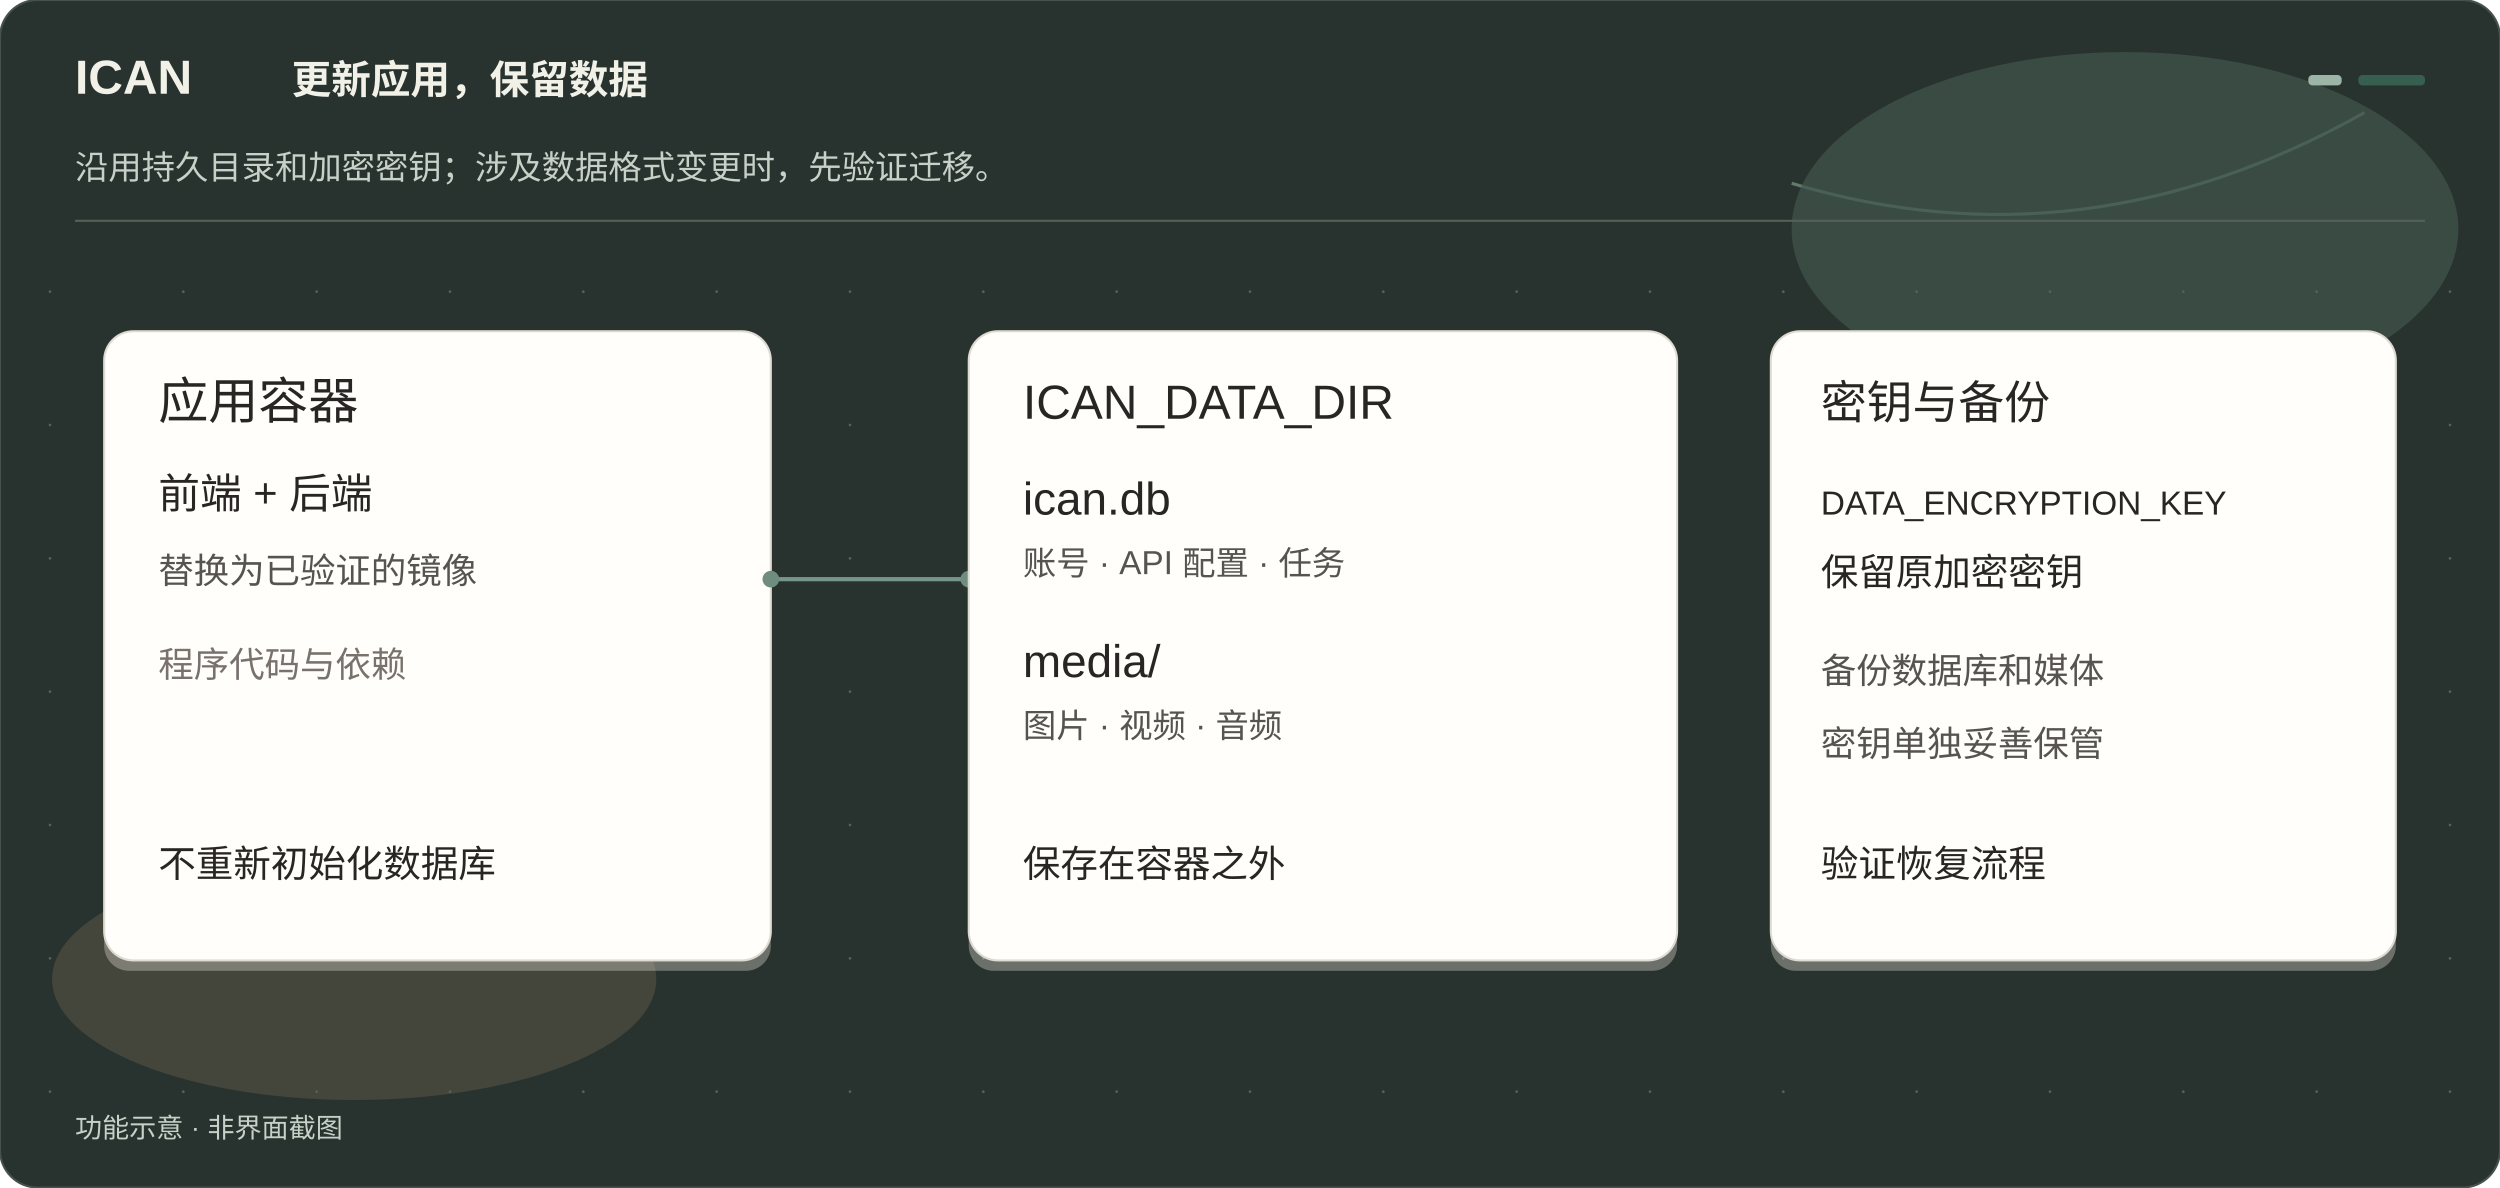
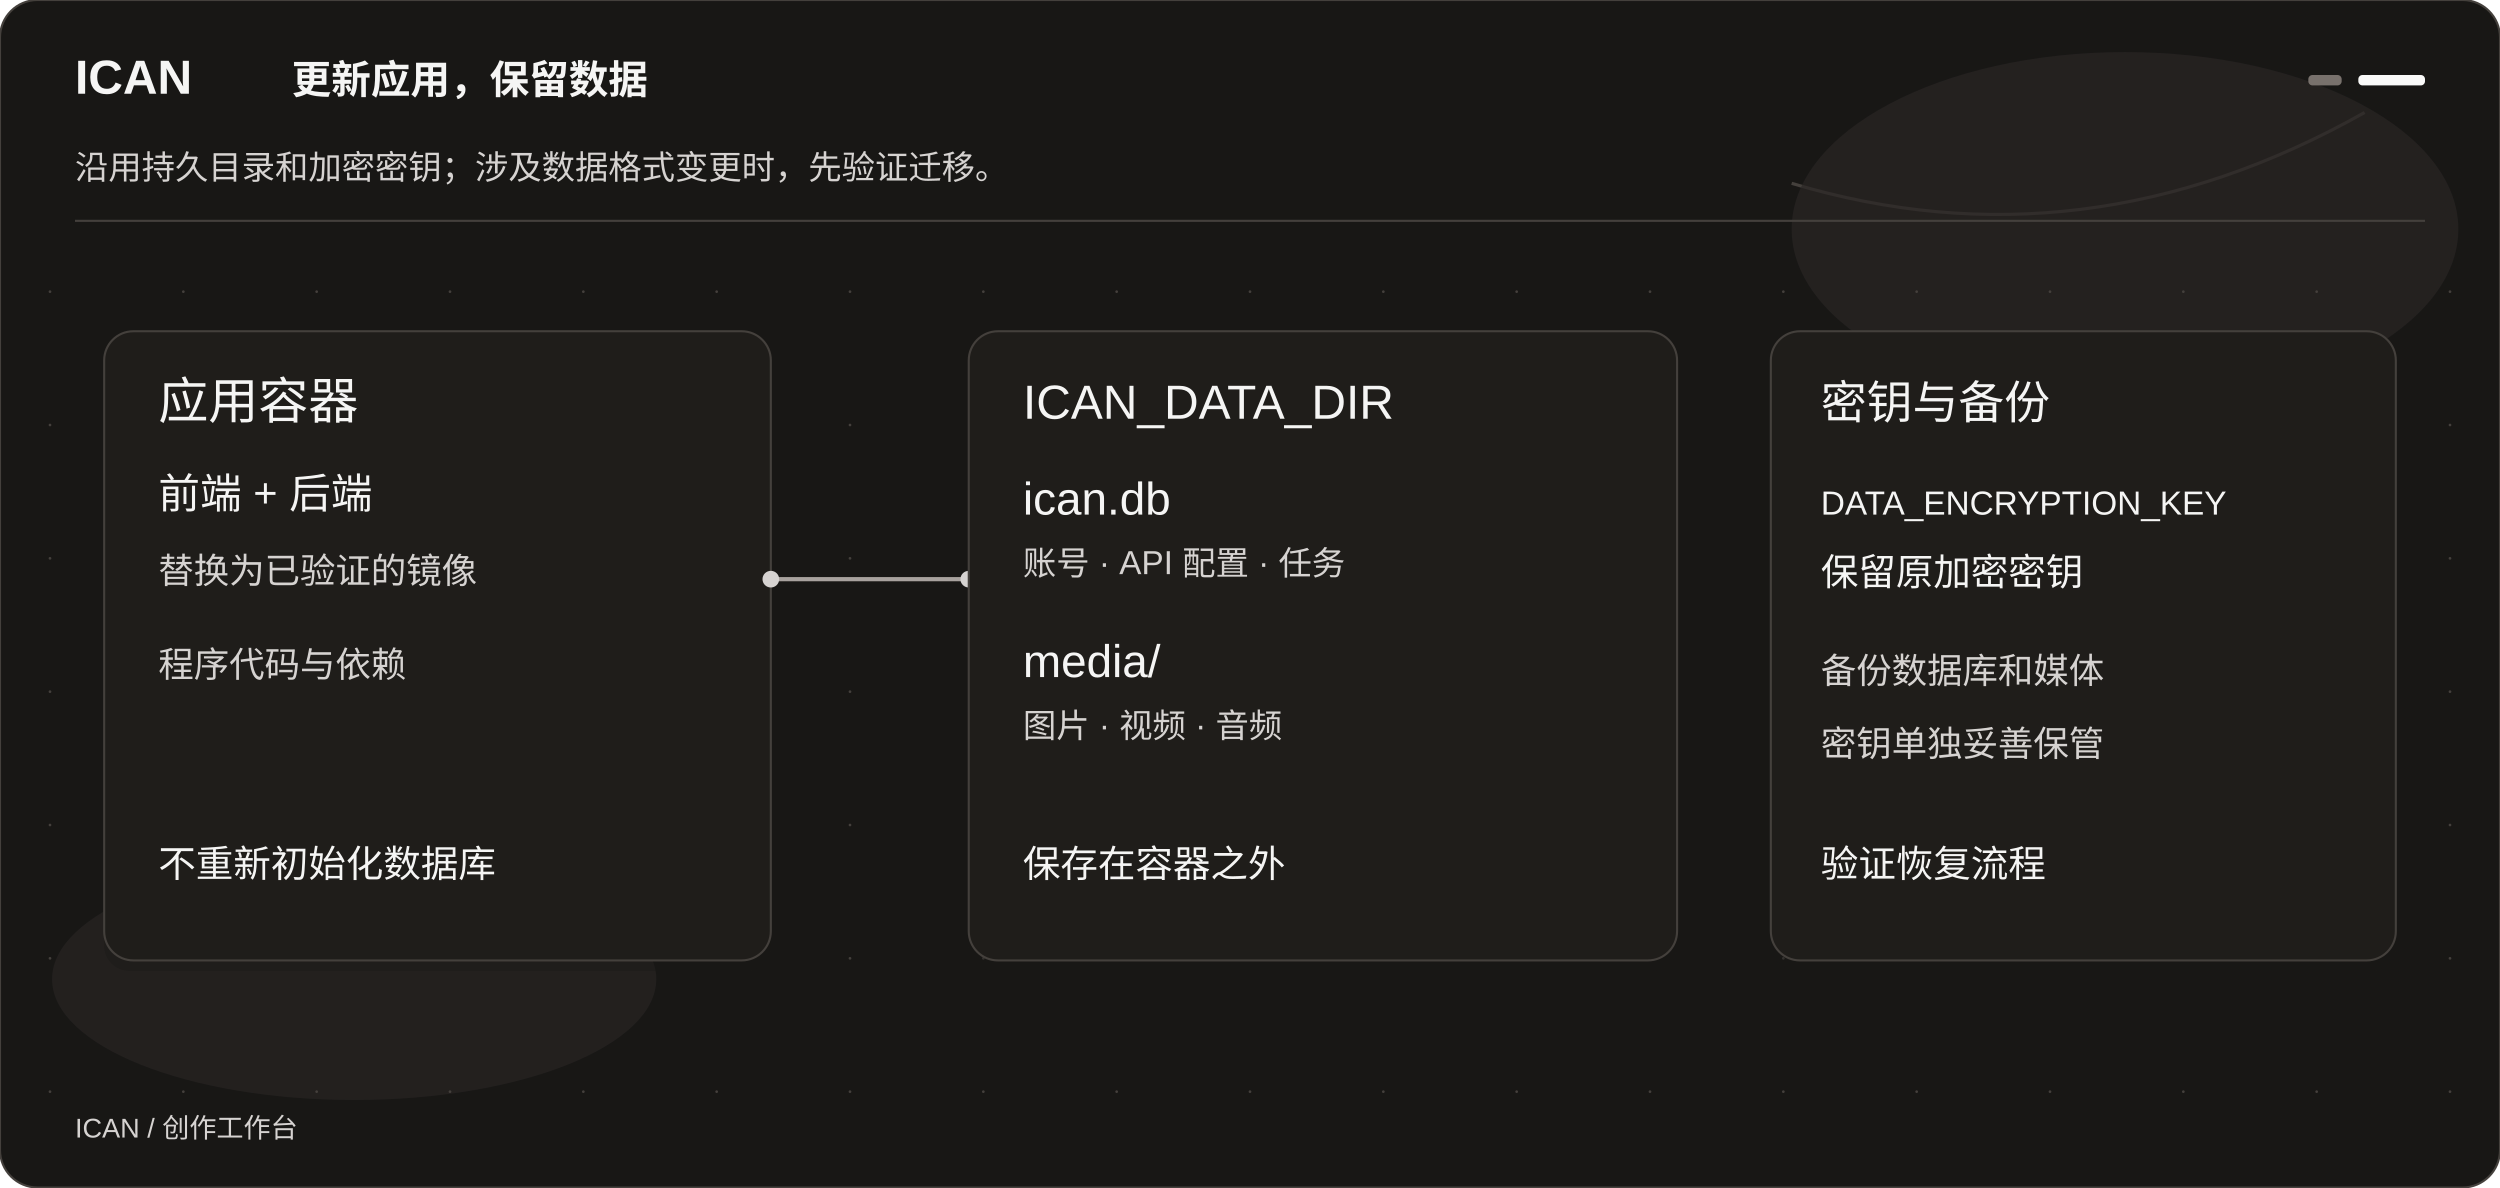
<svg xmlns="http://www.w3.org/2000/svg" width="1200" height="570" viewBox="0 0 1200 570" role="img" aria-labelledby="title desc" font-family="Arial, 'Noto Sans CJK SC', 'Microsoft YaHei', sans-serif">
-   <rect x="0" y="0" width="1200" height="570" rx="18" fill="#28332f" stroke="#45514a" />
-   <path d="M860 88 Q1000 130 1135 54" fill="none" stroke="#617a6b" stroke-width="1.5" />
-   <ellipse cx="170" cy="470" rx="145" ry="58" fill="#535044" opacity=".65" />
-   <ellipse cx="1020" cy="110" rx="160" ry="85" fill="#40564b" opacity=".7" />
-   <g fill="#566258">
+   <rect x="0" y="0" width="1200" height="570" rx="18" fill="#181715" stroke="#44403c" />
+   <path d="M860 88 Q1000 130 1135 54" fill="none" stroke="#44403c" stroke-width="1.5" />
+   <ellipse cx="170" cy="470" rx="145" ry="58" fill="#292524" opacity=".65" />
+   <ellipse cx="1020" cy="110" rx="160" ry="85" fill="#292524" opacity=".7" />
+   <g fill="#44403c">
    <circle cx="24" cy="140" r=".65" />
    <circle cx="24" cy="204" r=".65" />
    <circle cx="24" cy="268" r=".65" />
    <circle cx="24" cy="332" r=".65" />
    <circle cx="24" cy="396" r=".65" />
    <circle cx="24" cy="460" r=".65" />
    <circle cx="24" cy="524" r=".65" />
    <circle cx="88" cy="140" r=".65" />
    <circle cx="88" cy="204" r=".65" />
    <circle cx="88" cy="268" r=".65" />
    <circle cx="88" cy="332" r=".65" />
    <circle cx="88" cy="396" r=".65" />
    <circle cx="88" cy="460" r=".65" />
    <circle cx="88" cy="524" r=".65" />
    <circle cx="152" cy="140" r=".65" />
    <circle cx="152" cy="204" r=".65" />
    <circle cx="152" cy="268" r=".65" />
    <circle cx="152" cy="332" r=".65" />
    <circle cx="152" cy="396" r=".65" />
    <circle cx="152" cy="460" r=".65" />
    <circle cx="152" cy="524" r=".65" />
    <circle cx="216" cy="140" r=".65" />
    <circle cx="216" cy="204" r=".65" />
    <circle cx="216" cy="268" r=".65" />
    <circle cx="216" cy="332" r=".65" />
    <circle cx="216" cy="396" r=".65" />
    <circle cx="216" cy="460" r=".65" />
    <circle cx="216" cy="524" r=".65" />
    <circle cx="280" cy="140" r=".65" />
    <circle cx="280" cy="204" r=".65" />
    <circle cx="280" cy="268" r=".65" />
    <circle cx="280" cy="332" r=".65" />
    <circle cx="280" cy="396" r=".65" />
    <circle cx="280" cy="460" r=".65" />
    <circle cx="280" cy="524" r=".65" />
    <circle cx="344" cy="140" r=".65" />
    <circle cx="344" cy="204" r=".65" />
    <circle cx="344" cy="268" r=".65" />
    <circle cx="344" cy="332" r=".65" />
    <circle cx="344" cy="396" r=".65" />
    <circle cx="344" cy="460" r=".65" />
    <circle cx="344" cy="524" r=".65" />
    <circle cx="408" cy="140" r=".65" />
    <circle cx="408" cy="204" r=".65" />
    <circle cx="408" cy="268" r=".65" />
    <circle cx="408" cy="332" r=".65" />
    <circle cx="408" cy="396" r=".65" />
    <circle cx="408" cy="460" r=".65" />
    <circle cx="408" cy="524" r=".65" />
    <circle cx="472" cy="140" r=".65" />
    <circle cx="472" cy="204" r=".65" />
    <circle cx="472" cy="268" r=".65" />
    <circle cx="472" cy="332" r=".65" />
    <circle cx="472" cy="396" r=".65" />
    <circle cx="472" cy="460" r=".65" />
    <circle cx="472" cy="524" r=".65" />
    <circle cx="536" cy="140" r=".65" />
    <circle cx="536" cy="204" r=".65" />
    <circle cx="536" cy="268" r=".65" />
    <circle cx="536" cy="332" r=".65" />
    <circle cx="536" cy="396" r=".65" />
    <circle cx="536" cy="460" r=".65" />
    <circle cx="536" cy="524" r=".65" />
    <circle cx="600" cy="140" r=".65" />
    <circle cx="600" cy="204" r=".65" />
    <circle cx="600" cy="268" r=".65" />
    <circle cx="600" cy="332" r=".65" />
    <circle cx="600" cy="396" r=".65" />
    <circle cx="600" cy="460" r=".65" />
    <circle cx="600" cy="524" r=".65" />
    <circle cx="664" cy="140" r=".65" />
    <circle cx="664" cy="204" r=".65" />
    <circle cx="664" cy="268" r=".65" />
    <circle cx="664" cy="332" r=".65" />
    <circle cx="664" cy="396" r=".65" />
    <circle cx="664" cy="460" r=".65" />
    <circle cx="664" cy="524" r=".65" />
    <circle cx="728" cy="140" r=".65" />
    <circle cx="728" cy="204" r=".65" />
    <circle cx="728" cy="268" r=".65" />
    <circle cx="728" cy="332" r=".65" />
    <circle cx="728" cy="396" r=".65" />
    <circle cx="728" cy="460" r=".65" />
    <circle cx="728" cy="524" r=".65" />
    <circle cx="792" cy="140" r=".65" />
    <circle cx="792" cy="204" r=".65" />
    <circle cx="792" cy="268" r=".65" />
    <circle cx="792" cy="332" r=".65" />
    <circle cx="792" cy="396" r=".65" />
    <circle cx="792" cy="460" r=".65" />
    <circle cx="792" cy="524" r=".65" />
    <circle cx="856" cy="140" r=".65" />
    <circle cx="856" cy="204" r=".65" />
    <circle cx="856" cy="268" r=".65" />
    <circle cx="856" cy="332" r=".65" />
    <circle cx="856" cy="396" r=".65" />
    <circle cx="856" cy="460" r=".65" />
    <circle cx="856" cy="524" r=".65" />
    <circle cx="920" cy="140" r=".65" />
    <circle cx="920" cy="204" r=".65" />
    <circle cx="920" cy="268" r=".65" />
    <circle cx="920" cy="332" r=".65" />
    <circle cx="920" cy="396" r=".65" />
    <circle cx="920" cy="460" r=".65" />
    <circle cx="920" cy="524" r=".65" />
    <circle cx="984" cy="140" r=".65" />
    <circle cx="984" cy="204" r=".65" />
    <circle cx="984" cy="268" r=".65" />
    <circle cx="984" cy="332" r=".65" />
    <circle cx="984" cy="396" r=".65" />
    <circle cx="984" cy="460" r=".65" />
    <circle cx="984" cy="524" r=".65" />
    <circle cx="1048" cy="140" r=".65" />
    <circle cx="1048" cy="204" r=".65" />
    <circle cx="1048" cy="268" r=".65" />
    <circle cx="1048" cy="332" r=".65" />
    <circle cx="1048" cy="396" r=".65" />
    <circle cx="1048" cy="460" r=".65" />
    <circle cx="1048" cy="524" r=".65" />
    <circle cx="1112" cy="140" r=".65" />
    <circle cx="1112" cy="204" r=".65" />
    <circle cx="1112" cy="268" r=".65" />
    <circle cx="1112" cy="332" r=".65" />
    <circle cx="1112" cy="396" r=".65" />
    <circle cx="1112" cy="460" r=".65" />
    <circle cx="1112" cy="524" r=".65" />
    <circle cx="1176" cy="140" r=".65" />
    <circle cx="1176" cy="204" r=".65" />
    <circle cx="1176" cy="268" r=".65" />
    <circle cx="1176" cy="332" r=".65" />
    <circle cx="1176" cy="396" r=".65" />
    <circle cx="1176" cy="460" r=".65" />
    <circle cx="1176" cy="524" r=".65" />
  </g>
  <g font-family="Arial, 'Noto Sans CJK SC', 'Microsoft YaHei', sans-serif">
-     <path d="M36 106 H1164" stroke="#536157" />
-     <text x="36" y="45" font-size="23" fill="#f1f1e8" font-weight="700">ICAN</text>
-     <text x="140" y="45" font-size="19" fill="#f1f1e8" font-weight="600">更新应用，保留数据</text>
-     <text x="36" y="86" font-size="16" fill="#c7d1c8">沿用持久目录和加密密钥；涉及数据格式变更时，先验证迁移。</text>
-     <text x="36" y="546" font-size="13" fill="#c7d1c8">功能示意 · 非界面截图</text>
-     <rect x="50" y="164.0" width="320" height="302" rx="12" fill="#d8d6cb" stroke="none" opacity=".38" />
-     <rect x="50" y="159" width="320" height="302" rx="14" fill="#fffefa" stroke="#dedbd2" />
-     <text x="76" y="201" font-size="24" fill="#292524">应用容器</text>
-     <text x="76" y="244" font-size="20" fill="#292524">前端 + 后端</text>
-     <text x="76" y="280" font-size="17" fill="#57534e">替换为已验证的镜像</text>
-     <text x="76" y="325" font-size="17" fill="#78716c">程序代码与依赖</text>
-     <text x="76" y="421" font-size="18" fill="#292524">不重新初始化数据库</text>
-     <path d="M370 278 C417.5 278 417.5 278 465 278" fill="none" stroke="#78958a" stroke-width="2" />
-     <circle cx="370" cy="278" r="4" fill="#6e8d7f" />
-     <circle cx="465" cy="278" r="4" fill="#6e8d7f" />
-     <rect x="465" y="164.0" width="340" height="302" rx="12" fill="#d8d6cb" stroke="none" opacity=".38" />
-     <rect x="465" y="159" width="340" height="302" rx="14" fill="#fffefa" stroke="#dedbd2" />
-     <text x="491" y="201" font-size="23" fill="#292524">ICAN_DATA_DIR</text>
-     <text x="491" y="247" font-size="22" fill="#292524">ican.db</text>
-     <text x="491" y="276" font-size="16" fill="#57534e">账号 · API 配置 · 任务</text>
-     <text x="491" y="325" font-size="22" fill="#292524">media/</text>
-     <text x="491" y="354" font-size="16" fill="#57534e">图片 · 视频 · 音频</text>
-     <text x="491" y="421" font-size="18" fill="#292524">保存在容器之外</text>
-     <rect x="850" y="164.0" width="300" height="302" rx="12" fill="#d8d6cb" stroke="none" opacity=".38" />
-     <rect x="850" y="159" width="300" height="302" rx="14" fill="#fffefa" stroke="#dedbd2" />
-     <text x="874" y="201" font-size="22" fill="#292524">密钥与备份</text>
-     <text x="874" y="247" font-size="16" fill="#292524">DATA_ENCRYPTION_KEY</text>
-     <text x="874" y="281" font-size="18" fill="#292524">保留原加密密钥</text>
-     <text x="874" y="328" font-size="17" fill="#57534e">备份数据库和媒体</text>
-     <text x="874" y="363" font-size="17" fill="#57534e">密钥单独妥善保管</text>
-     <text x="874" y="421" font-size="18" fill="#292524">验证恢复流程</text>
-     <rect x="1108" y="36" width="16" height="5" rx="2" fill="#9db5a6" />
-     <rect x="1132" y="36" width="32" height="5" rx="2" fill="#365f50" />
+     <path d="M36 106 H1164" stroke="#44403c" />
+     <text x="36" y="45" font-size="23" fill="#f5f5f4" font-weight="700">ICAN</text>
+     <text x="140" y="45" font-size="19" fill="#f5f5f4" font-weight="600">更新应用，保留数据</text>
+     <text x="36" y="86" font-size="16" fill="#d6d3d1">沿用持久目录和加密密钥；涉及数据格式变更时，先验证迁移。</text>
+     <text x="36" y="546" font-size="13" fill="#d6d3d1">ICAN / 创作工作台</text>
+     <rect x="50" y="164.0" width="320" height="302" rx="12" fill="#181715" stroke="none" opacity=".38" />
+     <rect x="50" y="159" width="320" height="302" rx="14" fill="#1f1d1a" stroke="#44403c" />
+     <text x="76" y="201" font-size="24" fill="#f5f5f4">应用容器</text>
+     <text x="76" y="244" font-size="20" fill="#f5f5f4">前端 + 后端</text>
+     <text x="76" y="280" font-size="17" fill="#d6d3d1">替换为已验证的镜像</text>
+     <text x="76" y="325" font-size="17" fill="#d6d3d1">程序代码与依赖</text>
+     <text x="76" y="421" font-size="18" fill="#f5f5f4">不重新初始化数据库</text>
+     <path d="M370 278 C417.5 278 417.5 278 465 278" fill="none" stroke="#a8a29e" stroke-width="2" />
+     <circle cx="370" cy="278" r="4" fill="#d6d3d1" />
+     <circle cx="465" cy="278" r="4" fill="#d6d3d1" />
+     <rect x="465" y="164.0" width="340" height="302" rx="12" fill="#181715" stroke="none" opacity=".38" />
+     <rect x="465" y="159" width="340" height="302" rx="14" fill="#1f1d1a" stroke="#44403c" />
+     <text x="491" y="201" font-size="23" fill="#f5f5f4">ICAN_DATA_DIR</text>
+     <text x="491" y="247" font-size="22" fill="#f5f5f4">ican.db</text>
+     <text x="491" y="276" font-size="16" fill="#d6d3d1">账号 · API 配置 · 任务</text>
+     <text x="491" y="325" font-size="22" fill="#f5f5f4">media/</text>
+     <text x="491" y="354" font-size="16" fill="#d6d3d1">图片 · 视频 · 音频</text>
+     <text x="491" y="421" font-size="18" fill="#f5f5f4">保存在容器之外</text>
+     <rect x="850" y="164.0" width="300" height="302" rx="12" fill="#181715" stroke="none" opacity=".38" />
+     <rect x="850" y="159" width="300" height="302" rx="14" fill="#1f1d1a" stroke="#44403c" />
+     <text x="874" y="201" font-size="22" fill="#f5f5f4">密钥与备份</text>
+     <text x="874" y="247" font-size="16" fill="#f5f5f4">DATA_ENCRYPTION_KEY</text>
+     <text x="874" y="281" font-size="18" fill="#f5f5f4">保留原加密密钥</text>
+     <text x="874" y="328" font-size="17" fill="#d6d3d1">备份数据库和媒体</text>
+     <text x="874" y="363" font-size="17" fill="#d6d3d1">密钥单独妥善保管</text>
+     <text x="874" y="421" font-size="18" fill="#f5f5f4">验证恢复流程</text>
+     <rect x="1108" y="36" width="16" height="5" rx="2" fill="#78716c" />
+     <rect x="1132" y="36" width="32" height="5" rx="2" fill="#fafaf9" />
  </g>
</svg>
